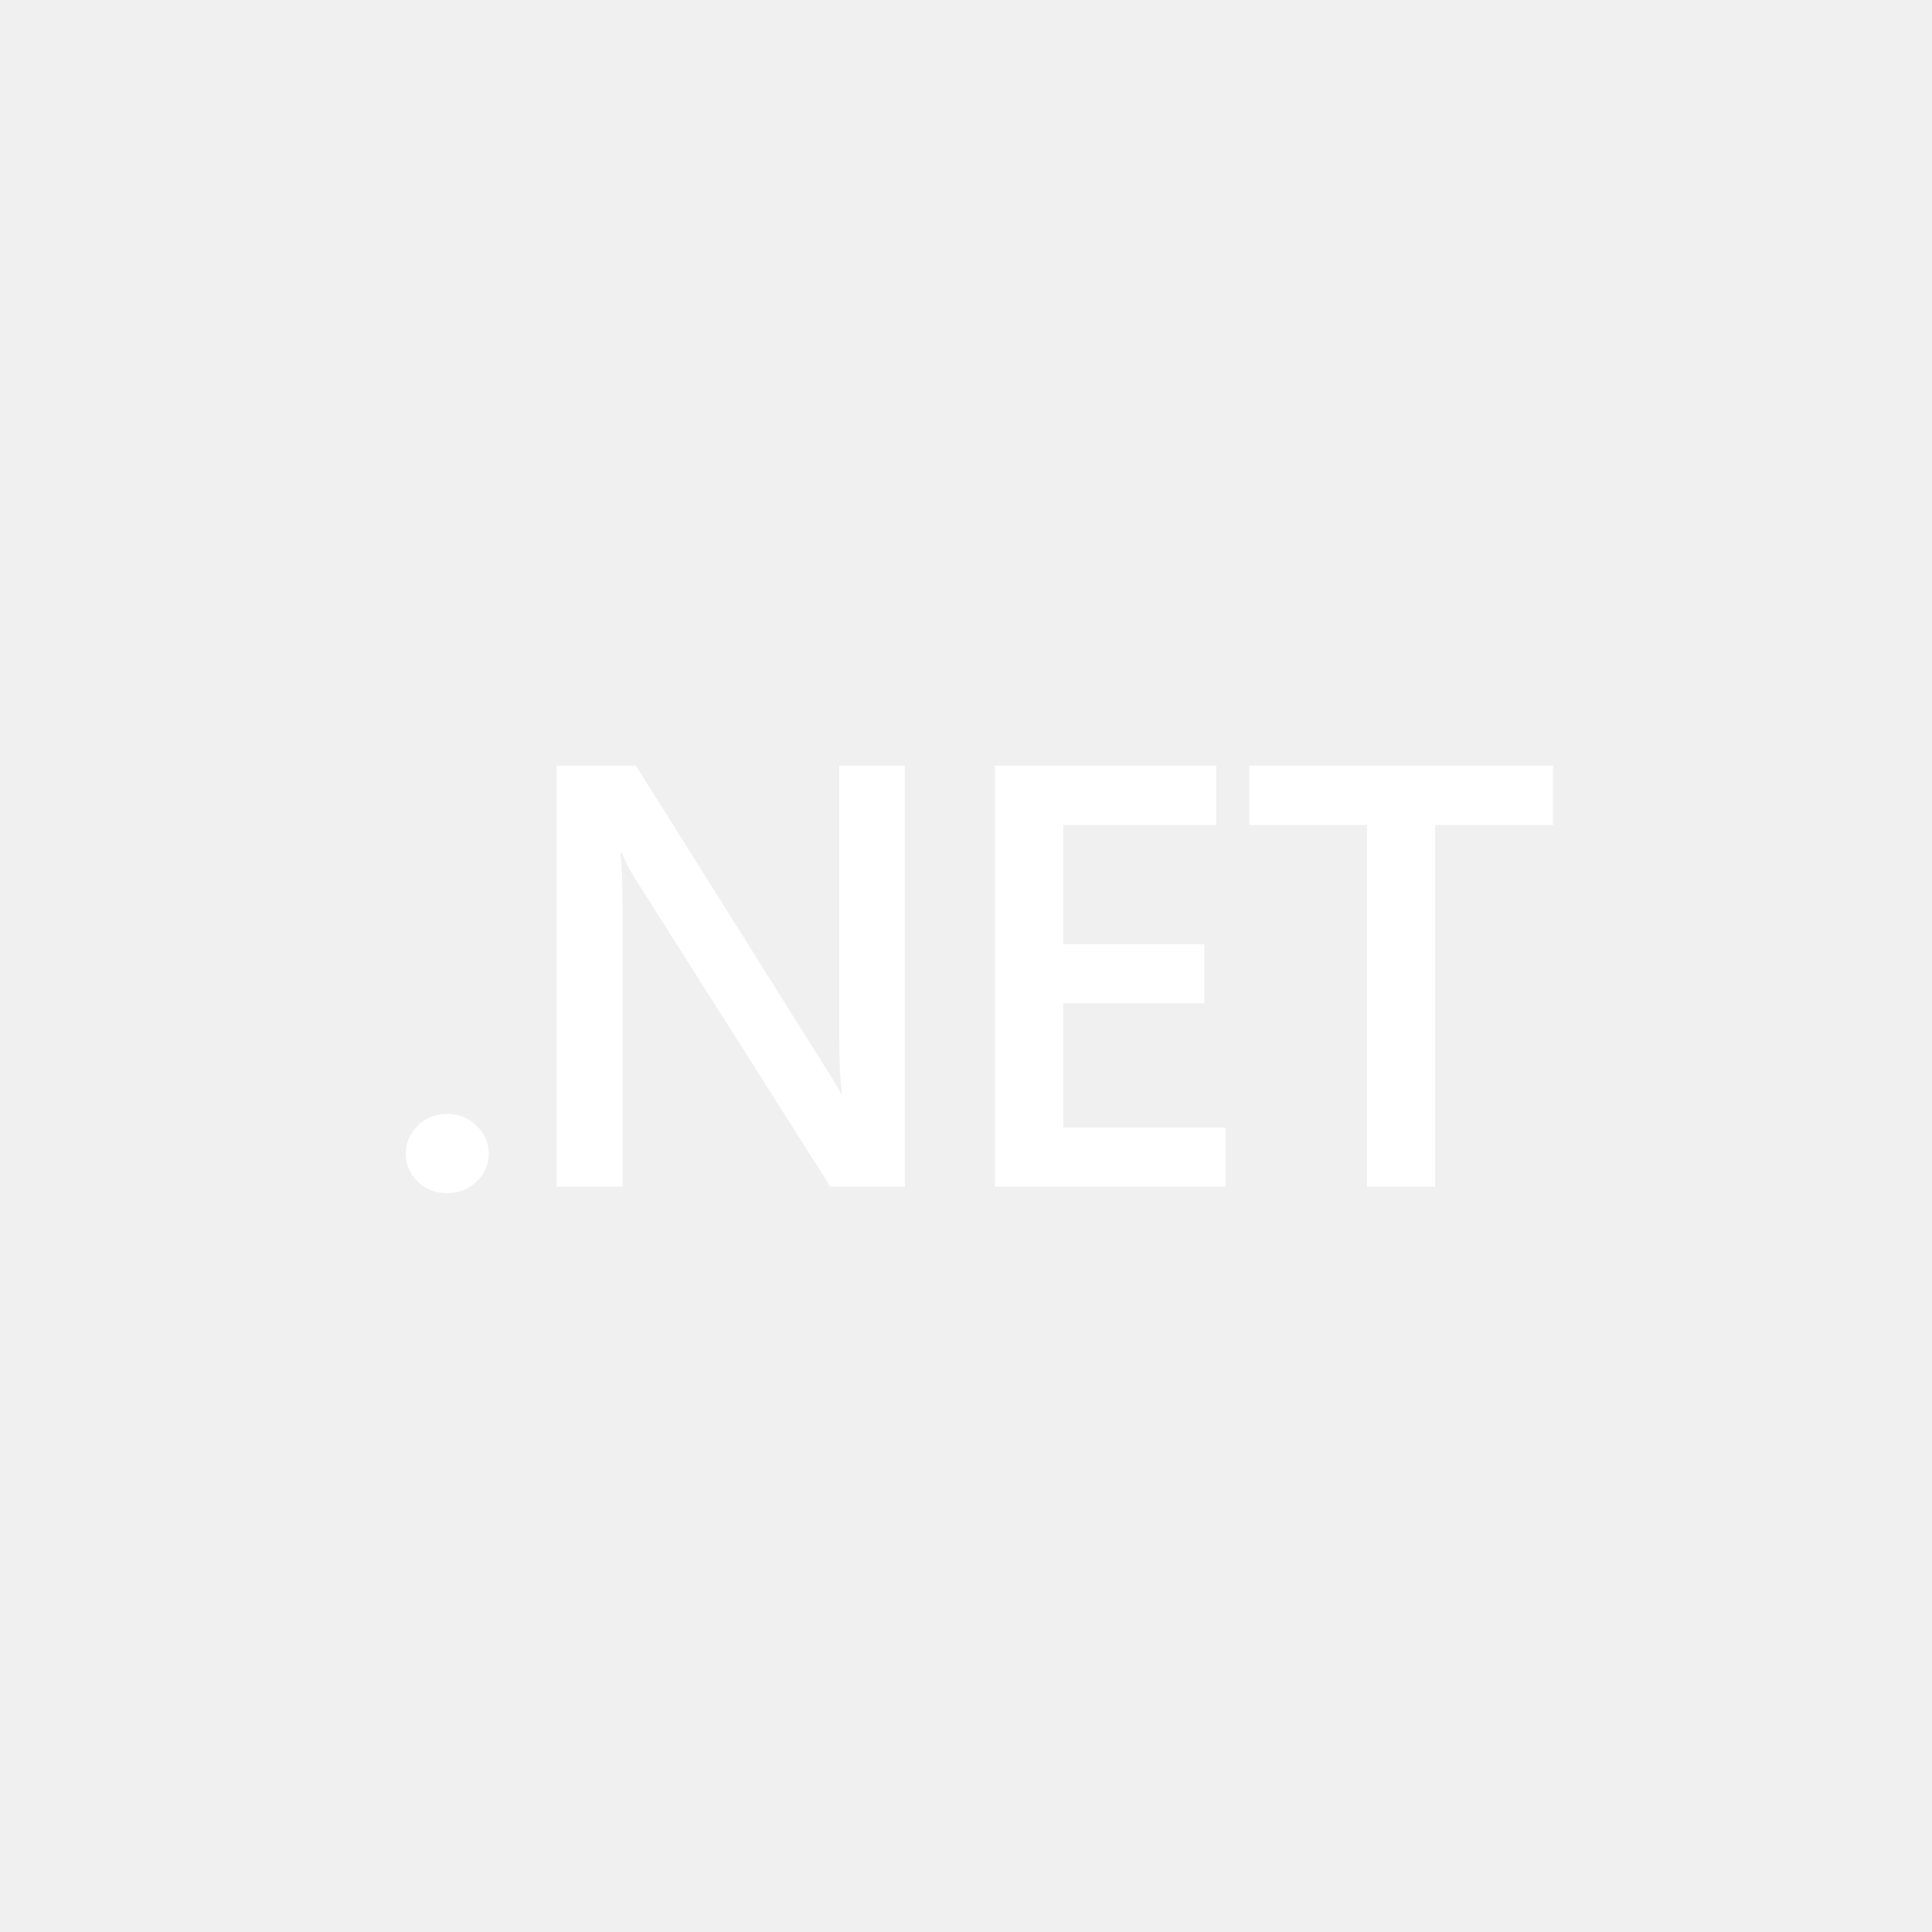
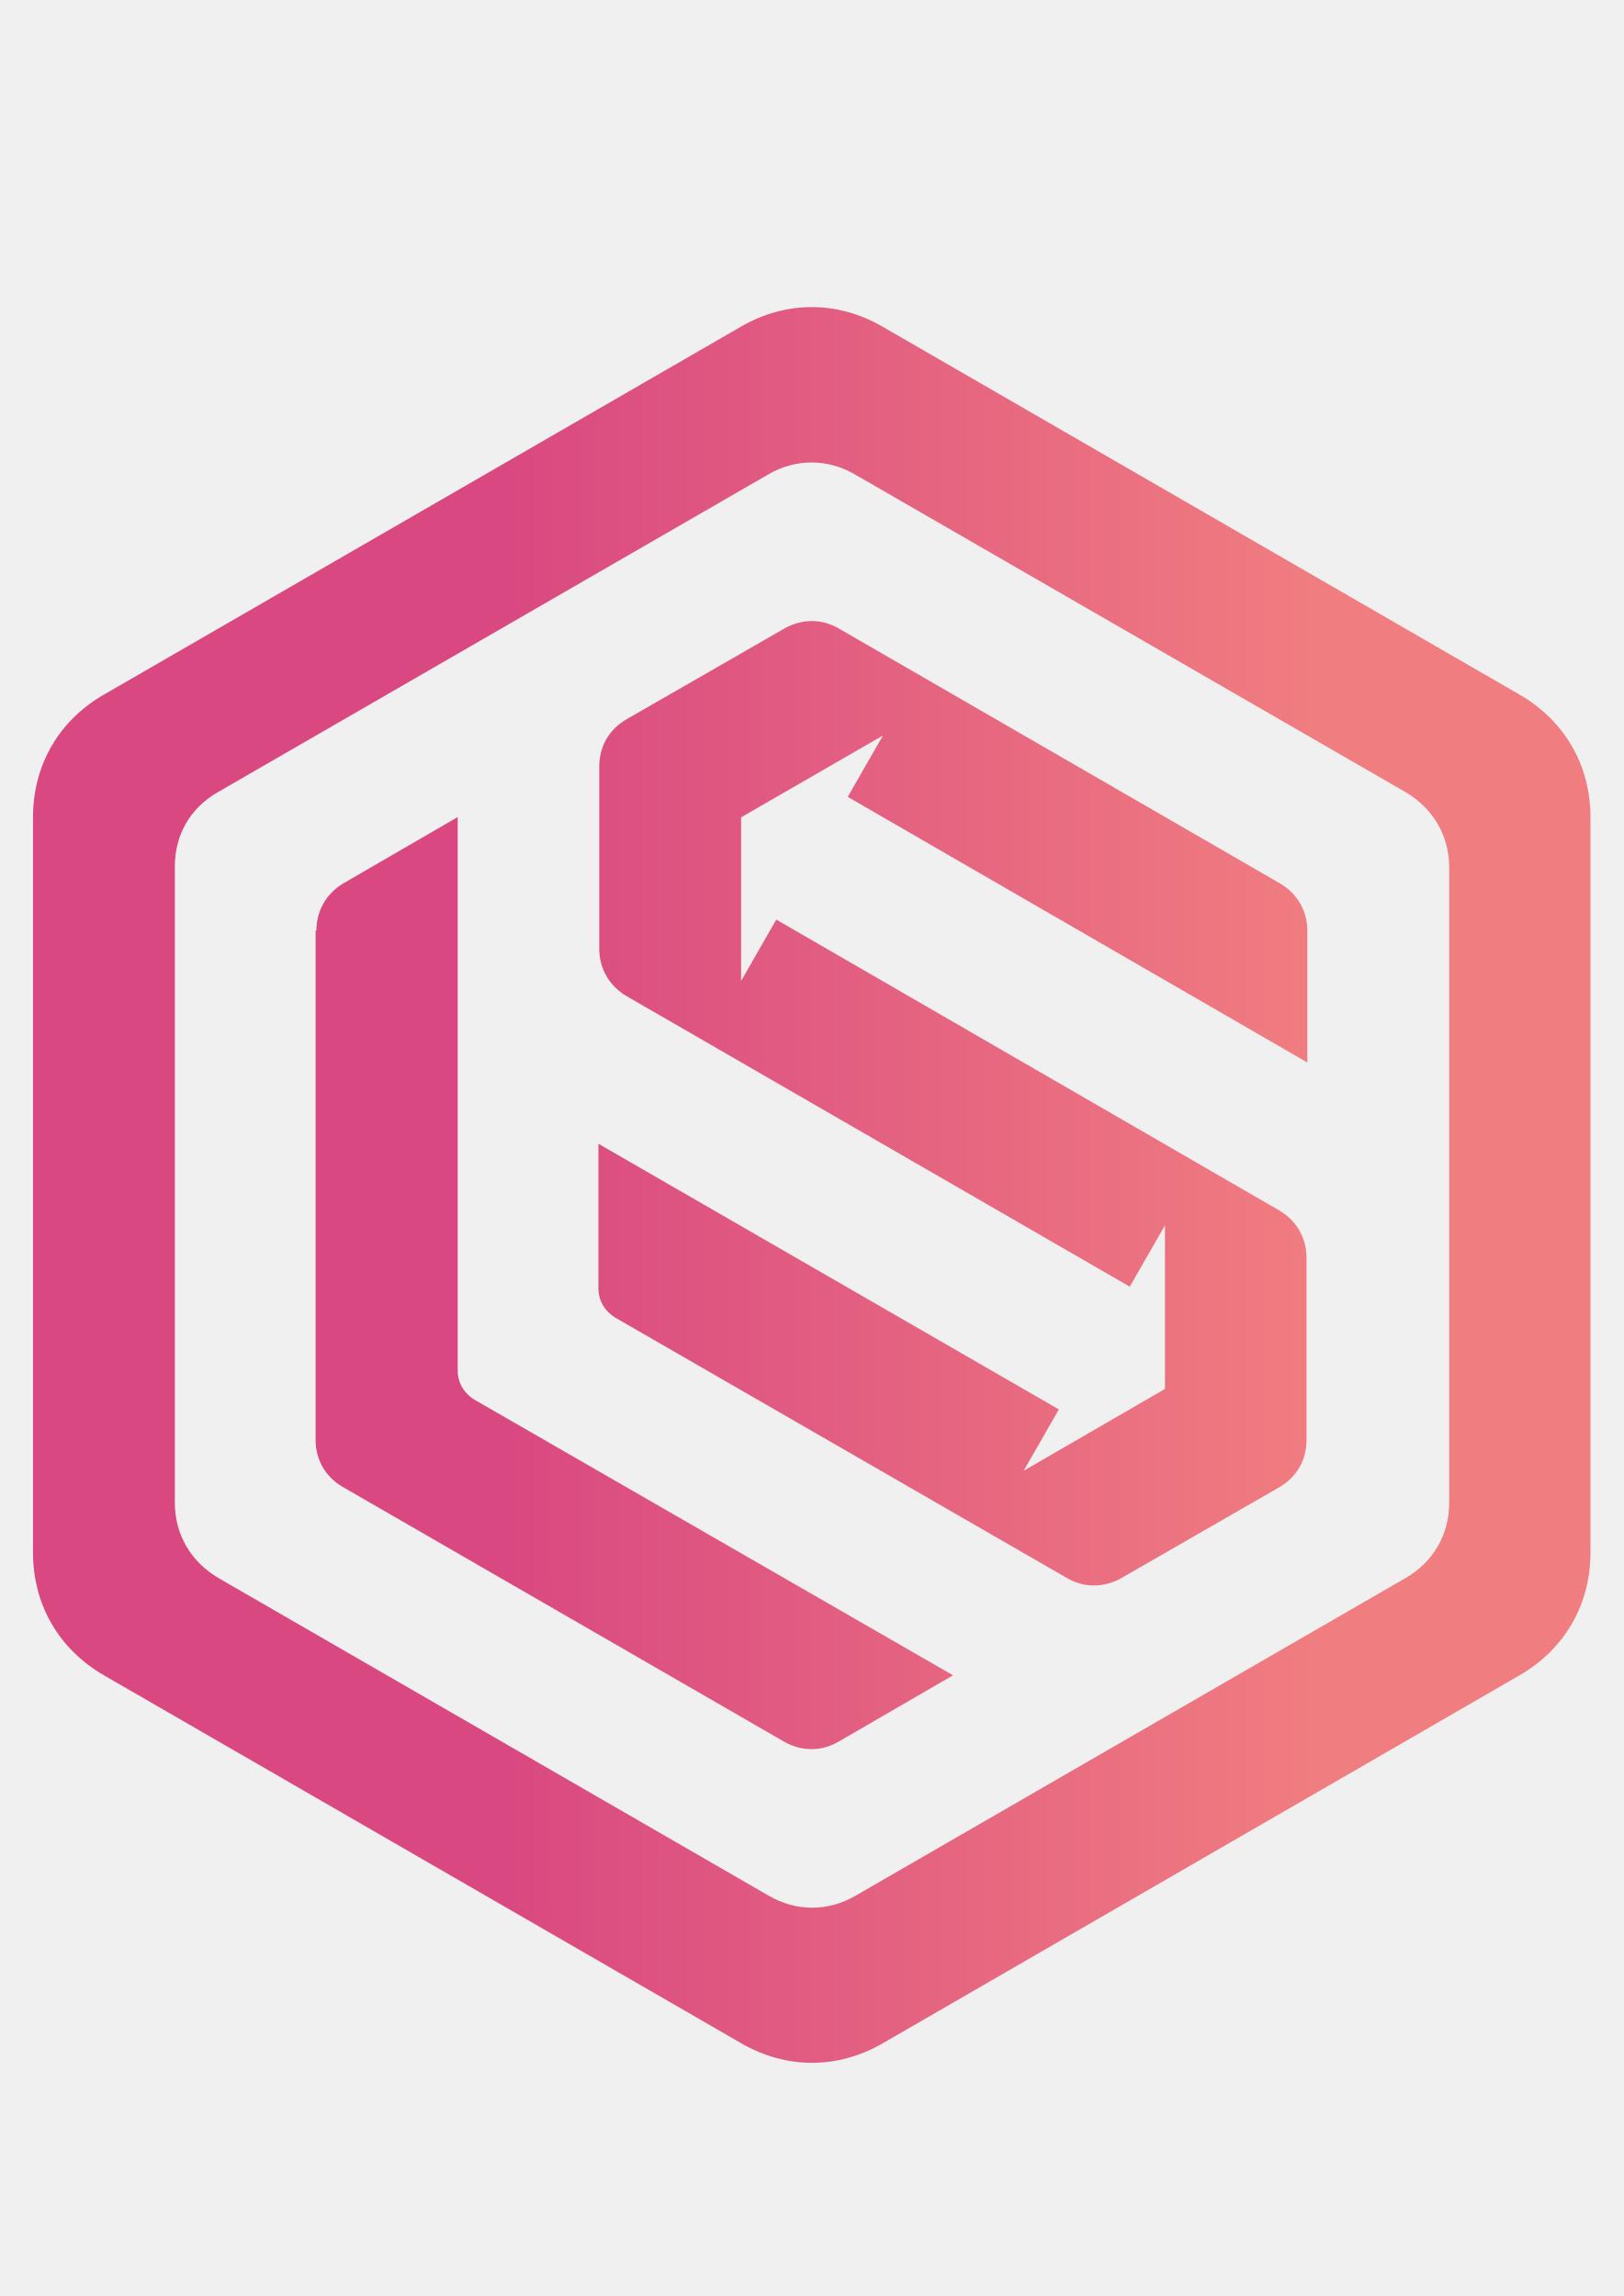
- <svg xmlns="http://www.w3.org/2000/svg" width="456" height="456" viewBox="0 0 456 456" version="1.1" xml:space="preserve" style="fill-rule:evenodd;clip-rule:evenodd;stroke-linejoin:round;stroke-miterlimit:2;">
-   <path d="m 105.5,281.609 c -2.703,0 -5.001,-0.9 -6.893,-2.702 -1.892,-1.848 -2.838,-4.042 -2.838,-6.582 0,-2.587 0.946,-4.804 2.838,-6.652 1.892,-1.848 4.19,-2.772 6.893,-2.772 2.748,0 5.068,0.924 6.96,2.772 1.937,1.848 2.906,4.064 2.906,6.652 0,2.54 -0.968,4.734 -2.906,6.582 -1.892,1.802 -4.212,2.702 -6.96,2.702 z" style="fill:#ffffff;fill-rule:nonzero;stroke-width:0.838" />
-   <path d="M 213.561,280.084 H 195.99 L 149.7,207.054 c -1.171,-1.848 -2.14,-3.765 -2.906,-5.751 h -0.406 c 0.361,2.125 0.541,6.675 0.541,13.65 v 65.132 h -15.543 v -99.36 h 18.719 l 44.737,71.298 c 1.892,2.957 3.109,4.989 3.649,6.098 h 0.27 c -0.45,-2.632 -0.676,-7.09 -0.676,-13.373 v -64.023 h 15.476 z" style="fill:#ffffff;fill-rule:nonzero;stroke-width:0.838" />
-   <path d="m 289.251,280.084 h -54.401 v -99.36 h 52.238 v 13.997 h -36.154 v 28.131 h 33.316 v 13.927 h -33.316 v 29.378 h 38.316 z" style="fill:#ffffff;fill-rule:nonzero;stroke-width:0.838" />
-   <path d="M 366.565,194.721 H 338.722 v 85.363 h -16.084 v -85.363 h -27.775 v -13.997 h 71.701 z" style="fill:#ffffff;fill-rule:nonzero;stroke-width:0.838" />
+ <svg xmlns="http://www.w3.org/2000/svg" version="1.1" id="Layer_1" x="0px" y="0px" viewBox="0 0 595.3 841.9" style="enable-background:new 0 0 595.3 841.9;" xml:space="preserve">
+   <style type="text/css">
+ 	.st0{fill-rule:evenodd;clip-rule:evenodd;fill:url(#SVGID_1_);}
+ </style>
+   <g>
+     <linearGradient id="SVGID_1_" gradientUnits="userSpaceOnUse" x1="181.33" y1="408.065" x2="482.463" y2="408.06" gradientTransform="matrix(1 0 0 -1 0 842.5511)">
+       <stop offset="0" style="stop-color:#D94881" />
+       <stop offset="1" style="stop-color:#F07D80" />
+     </linearGradient>
+     <path class="st0" d="M479.3,389.6v-48.3c0-7.3-3.7-13.6-9.9-17.3l-161.8-93.5c-6.3-3.7-13.6-3.7-20.1,0l-57.9,33.3   c-6.3,3.7-9.9,9.9-9.9,17.3v66.8c0,7.3,3.7,13.6,9.9,17.3l184.6,106.6l12.9-22.5v60l-51.8,30l12.9-22.5l-168.8-97.4v53.1   c0,4.4,2.3,8.2,5.9,10.5l165.8,95.6c6.3,3.7,13.6,3.7,20.1,0l57.9-33.3c6.3-3.7,9.9-9.9,9.9-17.3v-66.8c0-7.3-3.7-13.6-9.9-17.3   L284.6,337.2l-12.9,22.5v-60l26-15l26-15l-12.9,22.5L479.3,389.6L479.3,389.6z M80,290.4L281.6,174c10.1-5.9,21.8-5.9,31.9,0   l201.7,116.4c10.1,5.9,16.1,15.9,16.1,27.7V551c0,11.7-5.8,21.8-16.1,27.7L313.7,695.1c-10.1,5.9-21.8,5.9-31.9,0L80.2,578.7   c-10.1-5.9-16.1-15.9-16.1-27.7V318C64,306.3,69.7,296.2,80,290.4L80,290.4z M38.1,254.7l233.5-134.9c16.6-9.6,35.4-9.6,52,0   l233.5,134.9c16.6,9.6,26,26,26,45v269.6c0,19-9.4,35.4-26,45L323.7,749.2c-16.6,9.6-35.4,9.6-52,0L38.1,614.3   c-16.6-9.6-26-26-26-45V299.7C12.1,280.5,21.6,264.2,38.1,254.7L38.1,254.7z M116,341.2c0-7.3,3.7-13.6,9.9-17.3l41.9-24.3v203   c0,4.4,2.3,8.2,5.9,10.5l175.7,101.2l-41.9,24.3c-6.3,3.7-13.6,3.7-20.1,0l-161.8-93.4c-6.3-3.7-9.9-9.9-9.9-17.3V341.2H116z" />
+   </g>
</svg>
